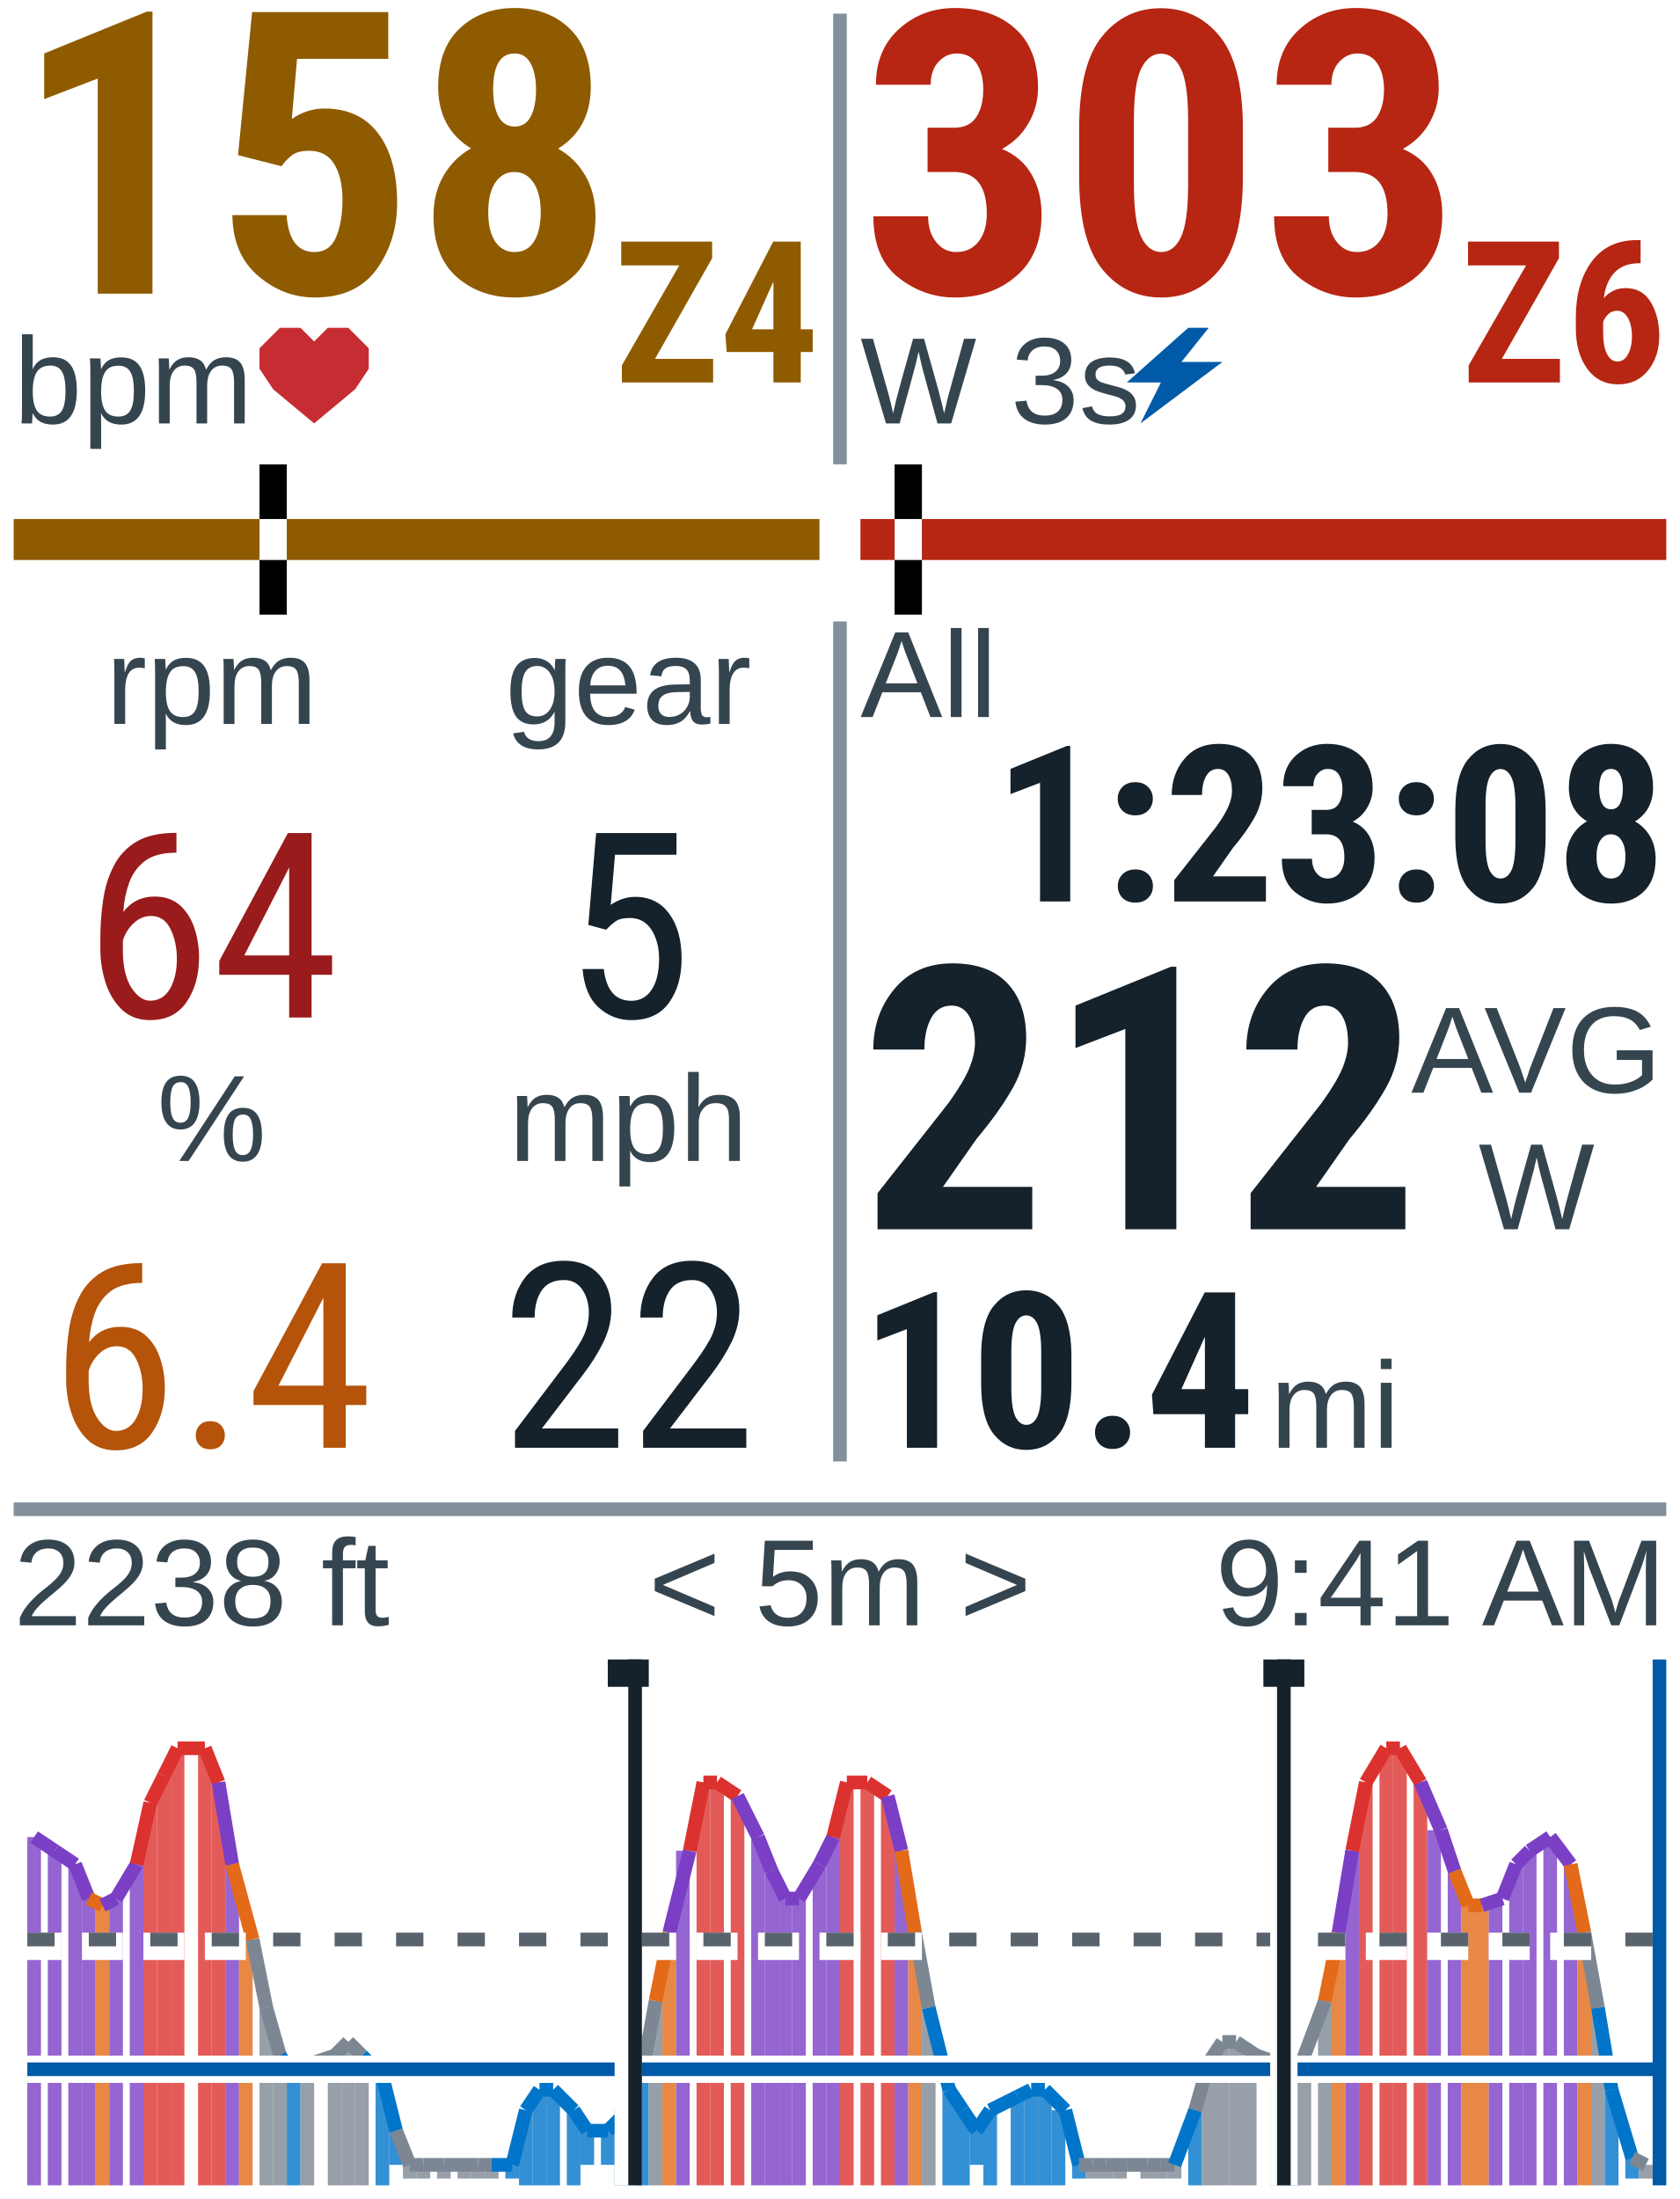
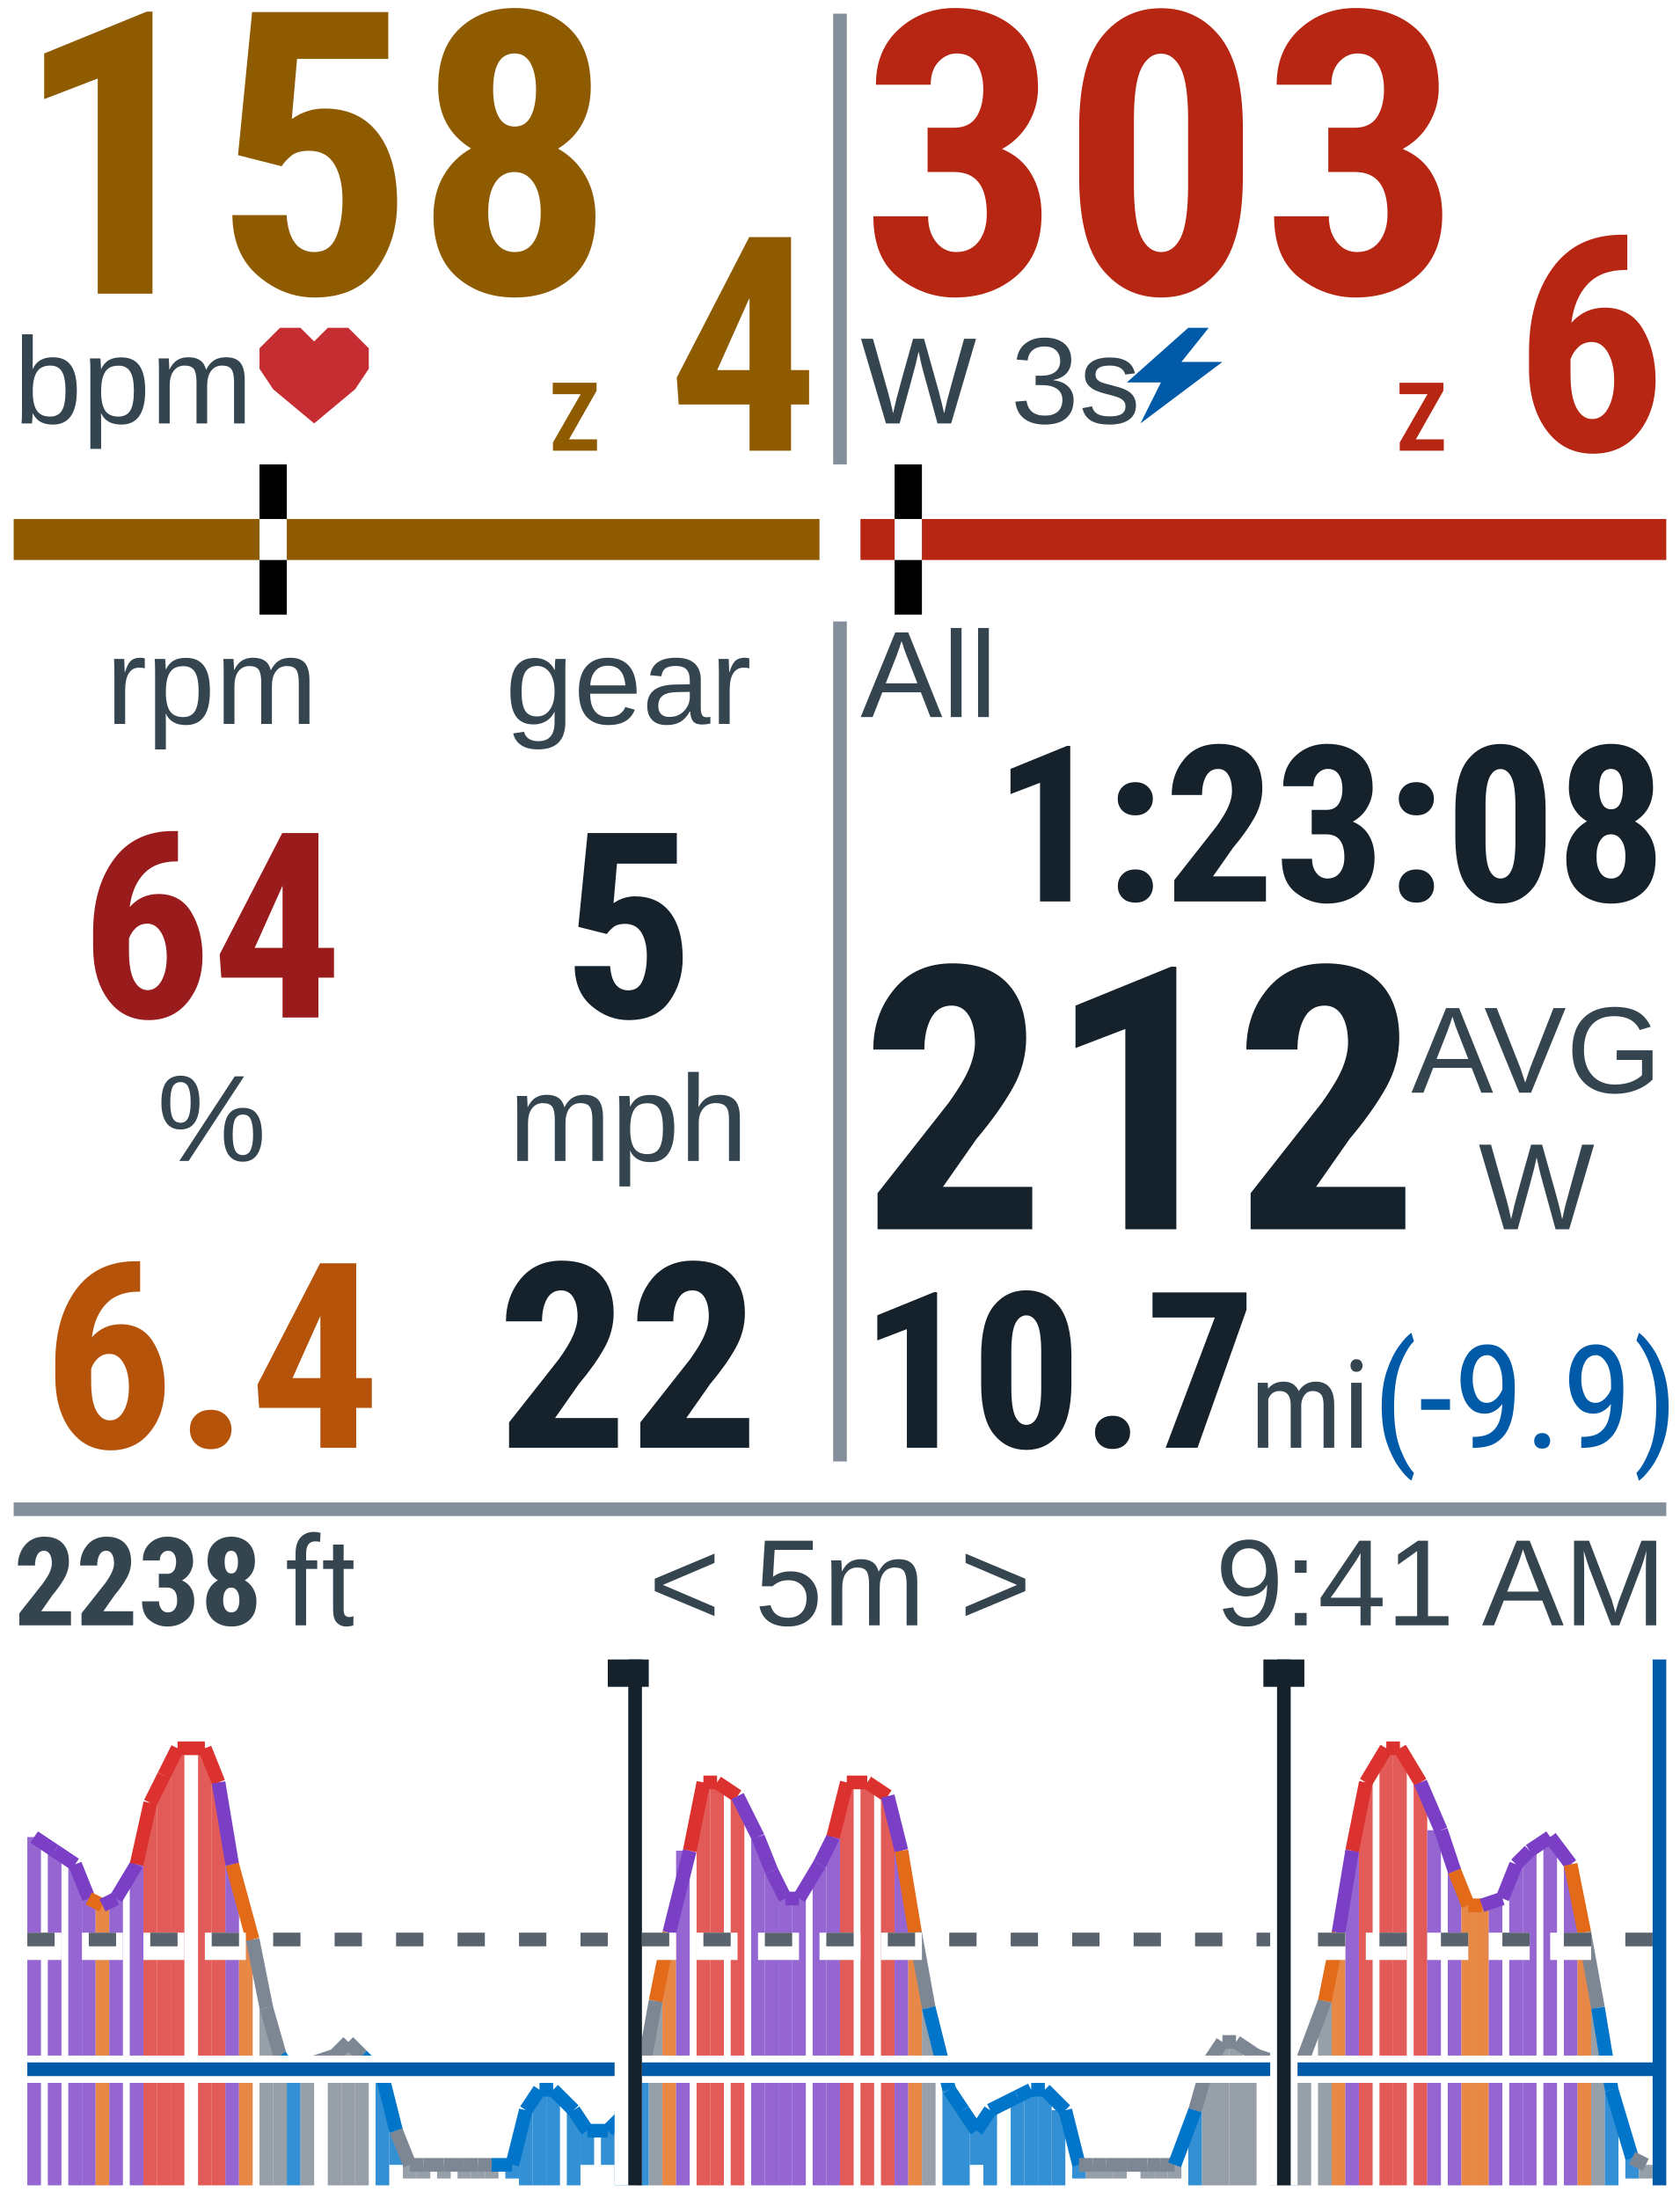
<svg xmlns="http://www.w3.org/2000/svg" width="246" height="322" viewBox="0 0 246 322" shape-rendering="geometricPrecision" text-rendering="geometricPrecision" role="img" aria-labelledby="title desc">
  <rect width="246" height="322" fill="white" />
  <rect x="122" y="2" width="2" height="66" fill="#83909B" />
  <text x="2" y="43" font-family="'Roboto Condensed', Arial, sans-serif" font-size="58" font-weight="bold" text-anchor="start" fill="#8F5B00">158</text>
  <text x="2" y="62" font-family="'DejaVu Sans Medium Condensed B', Arial, sans-serif" font-size="18" font-weight="normal" text-anchor="start" fill="#354550">bpm</text>
-   <text x="120" y="56" font-family="'Roboto Condensed', Arial, sans-serif" font-size="29" font-weight="bold" text-anchor="end" fill="#8F5B00">Z4</text>
+   <text x="120" y="66" font-family="'Roboto Condensed', Arial, sans-serif" font-size="44" font-weight="bold" text-anchor="end" fill="#8F5B00">
+     <tspan x="98" font-size="14">Z</tspan>
+     <tspan x="120" font-size="44">4</tspan>
+   </text>
  <rect x="2" y="76" width="118" height="6" fill="#8F5B00" />
  <rect x="38" y="68" width="4" height="22" fill="#000000" id="heart-zone-position" />
  <rect x="38" y="76" width="4" height="6" fill="white" id="heart-zone-position-inverse" />
  <text x="126" y="43" font-family="'Roboto Condensed', Arial, sans-serif" font-size="58" font-weight="bold" text-anchor="start" fill="#B62612" data-power-group="z6-z7" id="live-power-value">303</text>
  <text x="126" y="62" font-family="'DejaVu Sans Medium Condensed B', Arial, sans-serif" font-size="18" font-weight="normal" text-anchor="start" fill="#354550" data-metric="live-power-average-window-label" id="live-power-unit">W 3s</text>
-   <text x="244" y="56" font-family="'Roboto Condensed', Arial, sans-serif" font-size="29" font-weight="bold" text-anchor="end" fill="#B62612" data-power-group="z6-z7" id="live-power-zone">Z6</text>
+   <text x="244" y="66" font-family="'Roboto Condensed', Arial, sans-serif" font-size="44" font-weight="bold" text-anchor="end" fill="#B62612" data-power-group="z6-z7" id="live-power-zone">
+     <tspan x="222" font-size="14">Z</tspan>
+     <tspan x="244" font-size="44">6</tspan>
+   </text>
  <rect x="126" y="76" width="118" height="6" fill="#B62612" data-power-group="z6-z7" id="live-power-bar" />
  <rect x="131" y="68" width="4" height="22" fill="#000000" id="power-zone-position" />
  <rect x="131" y="76" width="4" height="6" fill="white" id="power-zone-position-inverse" />
-   <text x="31" y="149" font-family="'Roboto Condensed', Arial, sans-serif" font-size="38" font-weight="400" text-anchor="middle" fill="#991B1B" data-metric="current-cadence" data-color-rule="lt70-deep-red;gt100-deep-purple;otherwise-neutral">64</text>
+   <text x="31" y="149" font-family="'Roboto Condensed', Arial, sans-serif" font-size="38" font-weight="bold" text-anchor="middle" fill="#991B1B" data-metric="current-cadence" data-color-rule="lt70-deep-red;gt100-deep-purple;otherwise-neutral">64</text>
  <rect x="122" y="91" width="2" height="123" fill="#83909B" />
  <text x="126" y="105" font-family="'DejaVu Sans Medium Condensed B', Arial, sans-serif" font-size="18" font-weight="normal" text-anchor="start" fill="#354550" id="stats-title">All</text>
  <text x="244" y="132" font-family="'Roboto Condensed', Arial, sans-serif" font-size="32" font-weight="bold" text-anchor="end" fill="#15212B" id="stats-time">1:23:08</text>
  <text x="126" y="180" font-family="'Roboto Condensed', Arial, sans-serif" font-size="54" font-weight="bold" text-anchor="start" fill="#15212B" data-metric="current-lap-average-power" id="stats-power">212</text>
  <rect x="2" y="220" width="242" height="2" fill="#83909B" />
  <polygon points="46,50 44,48 41,48 38,51 38,54 40,57 46,62 52,57 54,54 54,51 51,48 48,48" fill="#C62D32" />
  <polygon points="174,48 165,56 170,56 167,62 179,53 173,53 177,48" fill="#005AA8" />
-   <text x="92" y="149" font-family="'Roboto Condensed', Arial, sans-serif" font-size="38" font-weight="400" text-anchor="middle" fill="#15212B" data-metric="rear-gear-index">5</text>
+   <text x="92" y="149" font-family="'Roboto Condensed', Arial, sans-serif" font-size="38" font-weight="bold" text-anchor="middle" fill="#15212B" data-metric="rear-gear-index">5</text>
  <text x="92" y="170" font-size="18" font-family="'DejaVu Sans Medium Condensed B', Arial, sans-serif" text-anchor="middle" fill="#354550" font-weight="normal">mph</text>
-   <text x="92" y="212" font-size="38" font-family="'Roboto Condensed', Arial, sans-serif" text-anchor="middle" fill="#15212B" font-weight="400" data-metric="current-speed-mph">22</text>
-   <text x="126" y="212" font-family="'Roboto Condensed', Arial, sans-serif" font-size="32" text-anchor="start" fill="#15212B" font-weight="bold" data-metric="current-lap-distance" id="stats-distance">10.4</text>
+   <text x="92" y="212" font-size="38" font-family="'Roboto Condensed', Arial, sans-serif" text-anchor="middle" fill="#15212B" font-weight="bold" data-metric="current-speed-mph">22</text>
+   <text x="126" y="212" font-family="'Roboto Condensed', Arial, sans-serif" font-size="32" text-anchor="start" fill="#15212B" font-weight="bold" data-metric="current-lap-distance" id="stats-distance">10.7</text>
  <text x="244" y="238" font-family="'DejaVu Sans Medium Condensed B', Arial, sans-serif" font-size="18" text-anchor="end" fill="#354550" data-metric="local-clock" font-weight="normal">9:41 AM</text>
-   <text x="31" y="212" font-family="'Roboto Condensed', Arial, sans-serif" font-size="38" text-anchor="middle" fill="#B45309" data-metric="current-estimated-grade" font-weight="400" data-color-rule="gt15-deep-purple;gt10-deep-red;gt5-orange;otherwise-neutral">6.4</text>
+   <text x="31" y="212" font-family="'Roboto Condensed', Arial, sans-serif" font-size="38" text-anchor="middle" fill="#B45309" data-metric="current-estimated-grade" font-weight="bold" data-color-rule="gt15-deep-purple;gt10-deep-red;gt5-orange;otherwise-neutral">6.4</text>
  <text x="123" y="238" font-family="'DejaVu Sans Medium Condensed B', Arial, sans-serif" font-size="18" text-anchor="middle" fill="#354550" data-metric="history-window" font-weight="normal" id="chart-range">&lt; 5m &gt;</text>
  <text x="225" y="160" font-family="'DejaVu Sans Medium Condensed B', Arial, sans-serif" font-size="18" text-anchor="middle" fill="#354550" font-weight="normal">AVG</text>
  <text x="225" y="180" font-family="'DejaVu Sans Medium Condensed B', Arial, sans-serif" font-size="18" text-anchor="middle" fill="#354550" font-weight="normal">W</text>
  <text x="31" y="106" font-family="'DejaVu Sans Medium Condensed B', Arial, sans-serif" font-size="18" text-anchor="middle" fill="#354550" font-weight="normal">rpm</text>
  <text x="92" y="106" font-family="'DejaVu Sans Medium Condensed B', Arial, sans-serif" font-size="18" text-anchor="middle" fill="#354550" font-weight="normal">gear</text>
  <text x="31" y="170" font-family="'DejaVu Sans Medium Condensed B', Arial, sans-serif" font-size="18" text-anchor="middle" fill="#354550" font-weight="normal">%</text>
  <rect x="4" y="269" width="2" height="51" fill="#7B3FC6" fill-opacity="0.80" data-zone="Z5" data-display-group="z5" data-watts="293.568" />
  <rect x="7" y="271" width="2" height="49" fill="#7B3FC6" fill-opacity="0.80" data-zone="Z5" data-display-group="z5" data-watts="290.336" />
  <polyline points="5,269 8,271" fill="none" stroke="#7B3FC6" stroke-width="2" stroke-opacity="1" data-zone="Z5" data-display-group="z5" />
  <rect x="10" y="273" width="2" height="47" fill="#7B3FC6" fill-opacity="0.80" data-zone="Z5" data-display-group="z5" data-watts="278.505" />
  <polyline points="8,271 11,273" fill="none" stroke="#7B3FC6" stroke-width="2" stroke-opacity="1" data-zone="Z5" data-display-group="z5" />
  <rect x="12" y="278" width="2" height="42" fill="#7B3FC6" fill-opacity="0.80" data-zone="Z5" data-display-group="z5" data-watts="265.717" />
  <polyline points="11,273 13,278" fill="none" stroke="#7B3FC6" stroke-width="2" stroke-opacity="1" data-zone="Z5" data-display-group="z5" />
  <rect x="14" y="279" width="2" height="41" fill="#E26A18" fill-opacity="0.80" data-zone="Z4" data-display-group="threshold" data-watts="259.378" />
  <polyline points="13,278 15,279" fill="none" stroke="#E26A18" stroke-width="2" stroke-opacity="1" data-zone="Z4" data-display-group="threshold" />
  <rect x="16" y="278" width="2" height="42" fill="#7B3FC6" fill-opacity="0.80" data-zone="Z5" data-display-group="z5" data-watts="263.996" />
  <polyline points="15,279 17,278" fill="none" stroke="#7B3FC6" stroke-width="2" stroke-opacity="1" data-zone="Z5" data-display-group="z5" />
  <rect x="19" y="273" width="2" height="47" fill="#7B3FC6" fill-opacity="0.80" data-zone="Z5" data-display-group="z5" data-watts="279.550" />
  <polyline points="17,278 20,273" fill="none" stroke="#7B3FC6" stroke-width="2" stroke-opacity="1" data-zone="Z5" data-display-group="z5" />
  <rect x="21" y="264" width="2" height="56" fill="#DC322F" fill-opacity="0.80" data-zone="Z6" data-display-group="z6-z7" data-watts="301.458" />
  <polyline points="20,273 22,264" fill="none" stroke="#DC322F" stroke-width="2" stroke-opacity="1" data-zone="Z6" data-display-group="z6-z7" />
  <rect x="23" y="260" width="2" height="60" fill="#DC322F" fill-opacity="0.80" data-zone="Z6" data-display-group="z6-z7" data-watts="322.154" />
  <polyline points="22,264 24,260" fill="none" stroke="#DC322F" stroke-width="2" stroke-opacity="1" data-zone="Z6" data-display-group="z6-z7" />
  <rect x="25" y="256" width="2" height="64" fill="#DC322F" fill-opacity="0.80" data-zone="Z6" data-display-group="z6-z7" data-watts="333.732" />
  <polyline points="24,260 26,256" fill="none" stroke="#DC322F" stroke-width="2" stroke-opacity="1" data-zone="Z6" data-display-group="z6-z7" />
  <rect x="29" y="256" width="2" height="64" fill="#DC322F" fill-opacity="0.80" data-zone="Z6" data-display-group="z6-z7" data-watts="330.724" />
  <polyline points="26,256 30,256" fill="none" stroke="#DC322F" stroke-width="2" stroke-opacity="1" data-zone="Z6" data-display-group="z6-z7" />
  <rect x="31" y="261" width="2" height="59" fill="#DC322F" fill-opacity="0.80" data-zone="Z6" data-display-group="z6-z7" data-watts="312.043" />
  <polyline points="30,256 32,261" fill="none" stroke="#DC322F" stroke-width="2" stroke-opacity="1" data-zone="Z6" data-display-group="z6-z7" />
  <rect x="33" y="273" width="2" height="47" fill="#7B3FC6" fill-opacity="0.80" data-zone="Z5" data-display-group="z5" data-watts="281.419" />
  <polyline points="32,261 34,273" fill="none" stroke="#7B3FC6" stroke-width="2" stroke-opacity="1" data-zone="Z5" data-display-group="z5" />
  <rect x="35" y="284" width="2" height="36" fill="#E26A18" fill-opacity="0.80" data-zone="Z4" data-display-group="threshold" data-watts="246.164" />
  <polyline points="34,273 37,284" fill="none" stroke="#E26A18" stroke-width="2" stroke-opacity="1" data-zone="Z4" data-display-group="threshold" />
  <rect x="38" y="294" width="2" height="26" fill="#7D8794" fill-opacity="0.80" data-zone="Z3" data-display-group="neutral" data-watts="214.702" />
  <polyline points="37,284 39,294" fill="none" stroke="#7D8794" stroke-width="2" stroke-opacity="1" data-zone="Z3" data-display-group="neutral" />
  <rect x="40" y="301" width="2" height="19" fill="#7D8794" fill-opacity="0.80" data-zone="Z3" data-display-group="neutral" data-watts="193.724" />
  <polyline points="39,294 41,301" fill="none" stroke="#7D8794" stroke-width="2" stroke-opacity="1" data-zone="Z3" data-display-group="neutral" />
  <rect x="42" y="304" width="2" height="16" fill="#0075C9" fill-opacity="0.80" data-zone="Z2" data-display-group="endurance" data-watts="185.957" />
  <polyline points="41,301 43,304" fill="none" stroke="#0075C9" stroke-width="2" stroke-opacity="1" data-zone="Z2" data-display-group="endurance" />
  <rect x="44" y="302" width="2" height="18" fill="#7D8794" fill-opacity="0.80" data-zone="Z3" data-display-group="neutral" data-watts="189.324" />
  <polyline points="43,304 46,302" fill="none" stroke="#7D8794" stroke-width="2" stroke-opacity="1" data-zone="Z3" data-display-group="neutral" />
  <rect x="48" y="301" width="2" height="19" fill="#7D8794" fill-opacity="0.80" data-zone="Z3" data-display-group="neutral" data-watts="197.793" />
  <polyline points="46,302 49,301" fill="none" stroke="#7D8794" stroke-width="2" stroke-opacity="1" data-zone="Z3" data-display-group="neutral" />
  <rect x="50" y="299" width="2" height="21" fill="#7D8794" fill-opacity="0.80" data-zone="Z3" data-display-group="neutral" data-watts="203.601" />
  <polyline points="49,301 51,299" fill="none" stroke="#7D8794" stroke-width="2" stroke-opacity="1" data-zone="Z3" data-display-group="neutral" />
  <rect x="52" y="301" width="2" height="19" fill="#7D8794" fill-opacity="0.80" data-zone="Z3" data-display-group="neutral" data-watts="200.087" />
  <polyline points="51,299 53,301" fill="none" stroke="#7D8794" stroke-width="2" stroke-opacity="1" data-zone="Z3" data-display-group="neutral" />
  <rect x="55" y="304" width="2" height="16" fill="#0075C9" fill-opacity="0.80" data-zone="Z2" data-display-group="endurance" data-watts="184.135" />
  <polyline points="53,301 56,304" fill="none" stroke="#0075C9" stroke-width="2" stroke-opacity="1" data-zone="Z2" data-display-group="endurance" />
  <rect x="57" y="312" width="2" height="5" fill="#0075C9" fill-opacity="0.80" data-zone="Z2" data-display-group="endurance" data-watts="157.368" />
  <polyline points="56,304 58,312" fill="none" stroke="#0075C9" stroke-width="2" stroke-opacity="1" data-zone="Z2" data-display-group="endurance" />
  <rect x="59" y="317" width="2" height="2" fill="#7D8794" fill-opacity="0.80" data-zone="Z1" data-display-group="neutral" data-watts="125.681" data-clipped="below-minimum" />
  <polyline points="58,312 60,317" fill="none" stroke="#7D8794" stroke-width="2" stroke-opacity="1" data-zone="Z1" data-display-group="neutral" />
  <rect x="61" y="317" width="2" height="2" fill="#7D8794" fill-opacity="0.80" data-zone="Z1" data-display-group="neutral" data-watts="97.270" data-clipped="below-minimum" />
  <polyline points="60,317 62,317" fill="none" stroke="#7D8794" stroke-width="2" stroke-opacity="1" data-zone="Z1" data-display-group="neutral" />
  <rect x="64" y="317" width="2" height="2" fill="#7D8794" fill-opacity="0.80" data-zone="Z1" data-display-group="neutral" data-watts="79.834" data-clipped="below-minimum" />
  <polyline points="62,317 65,317" fill="none" stroke="#7D8794" stroke-width="2" stroke-opacity="1" data-zone="Z1" data-display-group="neutral" />
  <rect x="67" y="317" width="2" height="2" fill="#7D8794" fill-opacity="0.80" data-zone="Z1" data-display-group="neutral" data-watts="77.948" data-clipped="below-minimum" />
  <polyline points="65,317 68,317" fill="none" stroke="#7D8794" stroke-width="2" stroke-opacity="1" data-zone="Z1" data-display-group="neutral" />
  <rect x="69" y="317" width="2" height="2" fill="#7D8794" fill-opacity="0.80" data-zone="Z1" data-display-group="neutral" data-watts="91.498" data-clipped="below-minimum" />
  <polyline points="68,317 70,317" fill="none" stroke="#7D8794" stroke-width="2" stroke-opacity="1" data-zone="Z1" data-display-group="neutral" />
  <rect x="71" y="317" width="2" height="2" fill="#7D8794" fill-opacity="0.80" data-zone="Z1" data-display-group="neutral" data-watts="115.741" data-clipped="below-minimum" />
  <polyline points="70,317 72,317" fill="none" stroke="#7D8794" stroke-width="2" stroke-opacity="1" data-zone="Z1" data-display-group="neutral" />
  <rect x="74" y="317" width="2" height="2" fill="#0075C9" fill-opacity="0.80" data-zone="Z2" data-display-group="endurance" data-watts="142.963" />
  <polyline points="72,317 75,317" fill="none" stroke="#0075C9" stroke-width="2" stroke-opacity="1" data-zone="Z2" data-display-group="endurance" />
  <rect x="76" y="309" width="2" height="11" fill="#0075C9" fill-opacity="0.80" data-zone="Z2" data-display-group="endurance" data-watts="165.156" />
  <polyline points="75,317 77,309" fill="none" stroke="#0075C9" stroke-width="2" stroke-opacity="1" data-zone="Z2" data-display-group="endurance" />
  <rect x="78" y="306" width="2" height="14" fill="#0075C9" fill-opacity="0.80" data-zone="Z2" data-display-group="endurance" data-watts="176.773" />
  <polyline points="77,309 79,306" fill="none" stroke="#0075C9" stroke-width="2" stroke-opacity="1" data-zone="Z2" data-display-group="endurance" />
  <rect x="80" y="306" width="2" height="14" fill="#0075C9" fill-opacity="0.80" data-zone="Z2" data-display-group="endurance" data-watts="176.617" />
  <polyline points="79,306 81,306" fill="none" stroke="#0075C9" stroke-width="2" stroke-opacity="1" data-zone="Z2" data-display-group="endurance" />
  <rect x="83" y="309" width="2" height="11" fill="#0075C9" fill-opacity="0.80" data-zone="Z2" data-display-group="endurance" data-watts="168.185" />
  <polyline points="81,306 84,309" fill="none" stroke="#0075C9" stroke-width="2" stroke-opacity="1" data-zone="Z2" data-display-group="endurance" />
  <rect x="85" y="312" width="2" height="5" fill="#0075C9" fill-opacity="0.80" data-zone="Z2" data-display-group="endurance" data-watts="158.361" />
  <polyline points="84,309 86,312" fill="none" stroke="#0075C9" stroke-width="2" stroke-opacity="1" data-zone="Z2" data-display-group="endurance" />
  <rect x="88" y="312" width="2" height="5" fill="#0075C9" fill-opacity="0.80" data-zone="Z2" data-display-group="endurance" data-watts="154.912" />
  <polyline points="86,312 89,312" fill="none" stroke="#0075C9" stroke-width="2" stroke-opacity="1" data-zone="Z2" data-display-group="endurance" />
  <rect x="90" y="309" width="2" height="11" fill="#0075C9" fill-opacity="0.80" data-zone="Z2" data-display-group="endurance" data-watts="163.670" />
  <polyline points="89,312 92,309" fill="none" stroke="#0075C9" stroke-width="2" stroke-opacity="1" data-zone="Z2" data-display-group="endurance" />
  <rect x="93" y="304" width="2" height="16" fill="#0075C9" fill-opacity="0.80" data-zone="Z2" data-display-group="endurance" data-watts="186.377" />
  <rect x="95" y="293" width="2" height="27" fill="#7D8794" fill-opacity="0.80" data-zone="Z3" data-display-group="neutral" data-watts="219.958" />
  <polyline points="94,304 96,293" fill="none" stroke="#7D8794" stroke-width="2" stroke-opacity="1" data-zone="Z3" data-display-group="neutral" />
  <rect x="97" y="283" width="2" height="37" fill="#E26A18" fill-opacity="0.80" data-zone="Z4" data-display-group="threshold" data-watts="257.473" />
  <polyline points="96,293 98,283" fill="none" stroke="#E26A18" stroke-width="2" stroke-opacity="1" data-zone="Z4" data-display-group="threshold" />
  <rect x="99" y="271" width="2" height="49" fill="#7B3FC6" fill-opacity="0.80" data-zone="Z5" data-display-group="z5" data-watts="290.426" />
  <polyline points="98,283 101,271" fill="none" stroke="#7B3FC6" stroke-width="2" stroke-opacity="1" data-zone="Z5" data-display-group="z5" />
  <rect x="102" y="261" width="2" height="59" fill="#DC322F" fill-opacity="0.80" data-zone="Z6" data-display-group="z6-z7" data-watts="311.613" />
  <polyline points="101,271 103,261" fill="none" stroke="#DC322F" stroke-width="2" stroke-opacity="1" data-zone="Z6" data-display-group="z6-z7" />
  <rect x="104" y="261" width="2" height="59" fill="#DC322F" fill-opacity="0.80" data-zone="Z6" data-display-group="z6-z7" data-watts="317.535" />
  <polyline points="103,261 105,261" fill="none" stroke="#DC322F" stroke-width="2" stroke-opacity="1" data-zone="Z6" data-display-group="z6-z7" />
  <rect x="107" y="263" width="2" height="57" fill="#DC322F" fill-opacity="0.80" data-zone="Z6" data-display-group="z6-z7" data-watts="309.522" />
  <polyline points="105,261 108,263" fill="none" stroke="#DC322F" stroke-width="2" stroke-opacity="1" data-zone="Z6" data-display-group="z6-z7" />
  <rect x="110" y="269" width="2" height="51" fill="#7B3FC6" fill-opacity="0.80" data-zone="Z5" data-display-group="z5" data-watts="293.184" />
  <polyline points="108,263 111,269" fill="none" stroke="#7B3FC6" stroke-width="2" stroke-opacity="1" data-zone="Z5" data-display-group="z5" />
  <rect x="112" y="274" width="2" height="46" fill="#7B3FC6" fill-opacity="0.80" data-zone="Z5" data-display-group="z5" data-watts="276.382" />
  <polyline points="111,269 113,274" fill="none" stroke="#7B3FC6" stroke-width="2" stroke-opacity="1" data-zone="Z5" data-display-group="z5" />
  <rect x="114" y="278" width="2" height="42" fill="#7B3FC6" fill-opacity="0.80" data-zone="Z5" data-display-group="z5" data-watts="266.426" />
  <polyline points="113,274 115,278" fill="none" stroke="#7B3FC6" stroke-width="2" stroke-opacity="1" data-zone="Z5" data-display-group="z5" />
  <rect x="116" y="278" width="2" height="42" fill="#7B3FC6" fill-opacity="0.80" data-zone="Z5" data-display-group="z5" data-watts="267.490" />
  <polyline points="115,278 117,278" fill="none" stroke="#7B3FC6" stroke-width="2" stroke-opacity="1" data-zone="Z5" data-display-group="z5" />
  <rect x="119" y="273" width="2" height="47" fill="#7B3FC6" fill-opacity="0.80" data-zone="Z5" data-display-group="z5" data-watts="279.130" />
  <polyline points="117,278 120,273" fill="none" stroke="#7B3FC6" stroke-width="2" stroke-opacity="1" data-zone="Z5" data-display-group="z5" />
  <rect x="121" y="269" width="2" height="51" fill="#7B3FC6" fill-opacity="0.80" data-zone="Z5" data-display-group="z5" data-watts="296.449" />
  <polyline points="120,273 122,269" fill="none" stroke="#7B3FC6" stroke-width="2" stroke-opacity="1" data-zone="Z5" data-display-group="z5" />
  <rect x="123" y="261" width="2" height="59" fill="#DC322F" fill-opacity="0.80" data-zone="Z6" data-display-group="z6-z7" data-watts="311.820" />
  <polyline points="122,269 124,261" fill="none" stroke="#DC322F" stroke-width="2" stroke-opacity="1" data-zone="Z6" data-display-group="z6-z7" />
  <rect x="126" y="261" width="2" height="59" fill="#DC322F" fill-opacity="0.80" data-zone="Z6" data-display-group="z6-z7" data-watts="317.598" />
  <polyline points="124,261 127,261" fill="none" stroke="#DC322F" stroke-width="2" stroke-opacity="1" data-zone="Z6" data-display-group="z6-z7" />
  <rect x="129" y="263" width="2" height="57" fill="#DC322F" fill-opacity="0.80" data-zone="Z6" data-display-group="z6-z7" data-watts="308.838" />
  <polyline points="127,261 130,263" fill="none" stroke="#DC322F" stroke-width="2" stroke-opacity="1" data-zone="Z6" data-display-group="z6-z7" />
  <rect x="131" y="271" width="2" height="49" fill="#7B3FC6" fill-opacity="0.80" data-zone="Z5" data-display-group="z5" data-watts="285.104" />
  <polyline points="130,263 132,271" fill="none" stroke="#7B3FC6" stroke-width="2" stroke-opacity="1" data-zone="Z5" data-display-group="z5" />
  <rect x="133" y="283" width="2" height="37" fill="#E26A18" fill-opacity="0.80" data-zone="Z4" data-display-group="threshold" data-watts="250.703" />
  <polyline points="132,271 134,283" fill="none" stroke="#E26A18" stroke-width="2" stroke-opacity="1" data-zone="Z4" data-display-group="threshold" />
  <rect x="135" y="294" width="2" height="26" fill="#7D8794" fill-opacity="0.80" data-zone="Z3" data-display-group="neutral" data-watts="213.280" />
  <polyline points="134,283 136,294" fill="none" stroke="#7D8794" stroke-width="2" stroke-opacity="1" data-zone="Z3" data-display-group="neutral" />
  <rect x="138" y="306" width="2" height="14" fill="#0075C9" fill-opacity="0.80" data-zone="Z2" data-display-group="endurance" data-watts="181.259" />
  <polyline points="136,294 139,306" fill="none" stroke="#0075C9" stroke-width="2" stroke-opacity="1" data-zone="Z2" data-display-group="endurance" />
  <rect x="140" y="309" width="2" height="11" fill="#0075C9" fill-opacity="0.80" data-zone="Z2" data-display-group="endurance" data-watts="161.012" />
  <polyline points="139,306 141,309" fill="none" stroke="#0075C9" stroke-width="2" stroke-opacity="1" data-zone="Z2" data-display-group="endurance" />
  <rect x="142" y="312" width="2" height="5" fill="#0075C9" fill-opacity="0.80" data-zone="Z2" data-display-group="endurance" data-watts="154.757" />
  <polyline points="141,309 143,312" fill="none" stroke="#0075C9" stroke-width="2" stroke-opacity="1" data-zone="Z2" data-display-group="endurance" />
  <rect x="144" y="309" width="2" height="11" fill="#0075C9" fill-opacity="0.80" data-zone="Z2" data-display-group="endurance" data-watts="159.900" />
  <polyline points="143,312 145,309" fill="none" stroke="#0075C9" stroke-width="2" stroke-opacity="1" data-zone="Z2" data-display-group="endurance" />
  <rect x="148" y="307" width="2" height="13" fill="#0075C9" fill-opacity="0.80" data-zone="Z2" data-display-group="endurance" data-watts="170.063" />
  <polyline points="145,309 149,307" fill="none" stroke="#0075C9" stroke-width="2" stroke-opacity="1" data-zone="Z2" data-display-group="endurance" />
  <rect x="150" y="306" width="2" height="14" fill="#0075C9" fill-opacity="0.80" data-zone="Z2" data-display-group="endurance" data-watts="177.424" />
  <polyline points="149,307 151,306" fill="none" stroke="#0075C9" stroke-width="2" stroke-opacity="1" data-zone="Z2" data-display-group="endurance" />
  <rect x="152" y="306" width="2" height="14" fill="#0075C9" fill-opacity="0.80" data-zone="Z2" data-display-group="endurance" data-watts="175.558" />
  <polyline points="151,306 153,306" fill="none" stroke="#0075C9" stroke-width="2" stroke-opacity="1" data-zone="Z2" data-display-group="endurance" />
  <rect x="154" y="309" width="2" height="11" fill="#0075C9" fill-opacity="0.80" data-zone="Z2" data-display-group="endurance" data-watts="161.774" />
  <polyline points="153,306 156,309" fill="none" stroke="#0075C9" stroke-width="2" stroke-opacity="1" data-zone="Z2" data-display-group="endurance" />
  <rect x="157" y="317" width="2" height="2" fill="#0075C9" fill-opacity="0.80" data-zone="Z2" data-display-group="endurance" data-watts="138.142" />
  <polyline points="156,309 158,317" fill="none" stroke="#0075C9" stroke-width="2" stroke-opacity="1" data-zone="Z2" data-display-group="endurance" />
  <rect x="159" y="317" width="2" height="2" fill="#7D8794" fill-opacity="0.80" data-zone="Z1" data-display-group="neutral" data-watts="110.836" data-clipped="below-minimum" />
  <polyline points="158,317 160,317" fill="none" stroke="#7D8794" stroke-width="2" stroke-opacity="1" data-zone="Z1" data-display-group="neutral" />
  <rect x="161" y="317" width="2" height="2" fill="#7D8794" fill-opacity="0.80" data-zone="Z1" data-display-group="neutral" data-watts="88.027" data-clipped="below-minimum" />
  <polyline points="160,317 162,317" fill="none" stroke="#7D8794" stroke-width="2" stroke-opacity="1" data-zone="Z1" data-display-group="neutral" />
  <rect x="163" y="317" width="2" height="2" fill="#7D8794" fill-opacity="0.80" data-zone="Z1" data-display-group="neutral" data-watts="77.069" data-clipped="below-minimum" />
  <polyline points="162,317 165,317" fill="none" stroke="#7D8794" stroke-width="2" stroke-opacity="1" data-zone="Z1" data-display-group="neutral" />
  <rect x="167" y="317" width="2" height="2" fill="#7D8794" fill-opacity="0.80" data-zone="Z1" data-display-group="neutral" data-watts="81.938" data-clipped="below-minimum" />
  <polyline points="165,317 168,317" fill="none" stroke="#7D8794" stroke-width="2" stroke-opacity="1" data-zone="Z1" data-display-group="neutral" />
  <rect x="169" y="317" width="2" height="2" fill="#7D8794" fill-opacity="0.80" data-zone="Z1" data-display-group="neutral" data-watts="101.845" data-clipped="below-minimum" />
  <polyline points="168,317 170,317" fill="none" stroke="#7D8794" stroke-width="2" stroke-opacity="1" data-zone="Z1" data-display-group="neutral" />
  <rect x="171" y="317" width="2" height="2" fill="#7D8794" fill-opacity="0.80" data-zone="Z1" data-display-group="neutral" data-watts="131.484" data-clipped="below-minimum" />
  <polyline points="170,317 172,317" fill="none" stroke="#7D8794" stroke-width="2" stroke-opacity="1" data-zone="Z1" data-display-group="neutral" />
  <rect x="174" y="309" width="2" height="11" fill="#0075C9" fill-opacity="0.80" data-zone="Z2" data-display-group="endurance" data-watts="162.850" />
  <polyline points="172,317 175,309" fill="none" stroke="#0075C9" stroke-width="2" stroke-opacity="1" data-zone="Z2" data-display-group="endurance" />
  <rect x="176" y="302" width="2" height="18" fill="#7D8794" fill-opacity="0.80" data-zone="Z3" data-display-group="neutral" data-watts="187.973" />
  <polyline points="175,309 177,302" fill="none" stroke="#7D8794" stroke-width="2" stroke-opacity="1" data-zone="Z3" data-display-group="neutral" />
  <rect x="178" y="299" width="2" height="21" fill="#7D8794" fill-opacity="0.80" data-zone="Z3" data-display-group="neutral" data-watts="201.628" />
  <polyline points="177,302 179,299" fill="none" stroke="#7D8794" stroke-width="2" stroke-opacity="1" data-zone="Z3" data-display-group="neutral" />
  <rect x="180" y="299" width="2" height="21" fill="#7D8794" fill-opacity="0.80" data-zone="Z3" data-display-group="neutral" data-watts="203.074" />
  <polyline points="179,299 181,299" fill="none" stroke="#7D8794" stroke-width="2" stroke-opacity="1" data-zone="Z3" data-display-group="neutral" />
  <rect x="182" y="301" width="2" height="19" fill="#7D8794" fill-opacity="0.80" data-zone="Z3" data-display-group="neutral" data-watts="196.212" />
  <polyline points="181,299 184,301" fill="none" stroke="#7D8794" stroke-width="2" stroke-opacity="1" data-zone="Z3" data-display-group="neutral" />
  <rect x="186" y="302" width="2" height="18" fill="#7D8794" fill-opacity="0.80" data-zone="Z3" data-display-group="neutral" data-watts="188.110" />
  <polyline points="184,301 187,302" fill="none" stroke="#7D8794" stroke-width="2" stroke-opacity="1" data-zone="Z3" data-display-group="neutral" />
  <rect x="188" y="304" width="2" height="16" fill="#0075C9" fill-opacity="0.80" data-zone="Z2" data-display-group="endurance" data-watts="186.422" />
  <rect x="190" y="301" width="2" height="19" fill="#7D8794" fill-opacity="0.80" data-zone="Z3" data-display-group="neutral" data-watts="196.590" />
  <polyline points="189,304 191,301" fill="none" stroke="#7D8794" stroke-width="2" stroke-opacity="1" data-zone="Z3" data-display-group="neutral" />
  <rect x="193" y="293" width="2" height="27" fill="#7D8794" fill-opacity="0.80" data-zone="Z3" data-display-group="neutral" data-watts="219.827" />
  <polyline points="191,301 194,293" fill="none" stroke="#7D8794" stroke-width="2" stroke-opacity="1" data-zone="Z3" data-display-group="neutral" />
  <rect x="195" y="283" width="2" height="37" fill="#E26A18" fill-opacity="0.80" data-zone="Z4" data-display-group="threshold" data-watts="252.570" />
  <polyline points="194,293 196,283" fill="none" stroke="#E26A18" stroke-width="2" stroke-opacity="1" data-zone="Z4" data-display-group="threshold" />
  <rect x="197" y="271" width="2" height="49" fill="#7B3FC6" fill-opacity="0.80" data-zone="Z5" data-display-group="z5" data-watts="287.614" />
  <polyline points="196,283 198,271" fill="none" stroke="#7B3FC6" stroke-width="2" stroke-opacity="1" data-zone="Z5" data-display-group="z5" />
  <rect x="199" y="261" width="2" height="59" fill="#DC322F" fill-opacity="0.80" data-zone="Z6" data-display-group="z6-z7" data-watts="316.522" />
  <polyline points="198,271 200,261" fill="none" stroke="#DC322F" stroke-width="2" stroke-opacity="1" data-zone="Z6" data-display-group="z6-z7" />
  <rect x="202" y="256" width="2" height="64" fill="#DC322F" fill-opacity="0.80" data-zone="Z6" data-display-group="z6-z7" data-watts="332.480" />
  <polyline points="200,261 203,256" fill="none" stroke="#DC322F" stroke-width="2" stroke-opacity="1" data-zone="Z6" data-display-group="z6-z7" />
  <rect x="204" y="256" width="2" height="64" fill="#DC322F" fill-opacity="0.80" data-zone="Z6" data-display-group="z6-z7" data-watts="332.594" />
  <polyline points="203,256 205,256" fill="none" stroke="#DC322F" stroke-width="2" stroke-opacity="1" data-zone="Z6" data-display-group="z6-z7" />
  <rect x="207" y="261" width="2" height="59" fill="#DC322F" fill-opacity="0.80" data-zone="Z6" data-display-group="z6-z7" data-watts="318.834" />
  <polyline points="205,256 208,261" fill="none" stroke="#DC322F" stroke-width="2" stroke-opacity="1" data-zone="Z6" data-display-group="z6-z7" />
  <rect x="209" y="268" width="2" height="52" fill="#7B3FC6" fill-opacity="0.80" data-zone="Z5" data-display-group="z5" data-watts="297.297" />
  <polyline points="208,261 211,268" fill="none" stroke="#7B3FC6" stroke-width="2" stroke-opacity="1" data-zone="Z5" data-display-group="z5" />
  <rect x="212" y="274" width="2" height="46" fill="#7B3FC6" fill-opacity="0.80" data-zone="Z5" data-display-group="z5" data-watts="276.042" />
  <polyline points="211,268 213,274" fill="none" stroke="#7B3FC6" stroke-width="2" stroke-opacity="1" data-zone="Z5" data-display-group="z5" />
  <rect x="214" y="279" width="2" height="41" fill="#E26A18" fill-opacity="0.80" data-zone="Z4" data-display-group="threshold" data-watts="262.268" />
  <polyline points="213,274 215,279" fill="none" stroke="#E26A18" stroke-width="2" stroke-opacity="1" data-zone="Z4" data-display-group="threshold" />
  <rect x="216" y="279" width="2" height="41" fill="#E26A18" fill-opacity="0.80" data-zone="Z4" data-display-group="threshold" data-watts="259.796" />
  <polyline points="215,279 217,279" fill="none" stroke="#E26A18" stroke-width="2" stroke-opacity="1" data-zone="Z4" data-display-group="threshold" />
  <rect x="218" y="278" width="2" height="42" fill="#7B3FC6" fill-opacity="0.80" data-zone="Z5" data-display-group="z5" data-watts="267.767" />
  <polyline points="217,279 220,278" fill="none" stroke="#7B3FC6" stroke-width="2" stroke-opacity="1" data-zone="Z5" data-display-group="z5" />
  <rect x="221" y="273" width="2" height="47" fill="#7B3FC6" fill-opacity="0.80" data-zone="Z5" data-display-group="z5" data-watts="280.980" />
  <polyline points="220,278 222,273" fill="none" stroke="#7B3FC6" stroke-width="2" stroke-opacity="1" data-zone="Z5" data-display-group="z5" />
  <rect x="223" y="271" width="2" height="49" fill="#7B3FC6" fill-opacity="0.80" data-zone="Z5" data-display-group="z5" data-watts="291.769" />
  <polyline points="222,273 224,271" fill="none" stroke="#7B3FC6" stroke-width="2" stroke-opacity="1" data-zone="Z5" data-display-group="z5" />
  <rect x="226" y="269" width="2" height="51" fill="#7B3FC6" fill-opacity="0.80" data-zone="Z5" data-display-group="z5" data-watts="292.761" />
  <polyline points="224,271 227,269" fill="none" stroke="#7B3FC6" stroke-width="2" stroke-opacity="1" data-zone="Z5" data-display-group="z5" />
  <rect x="229" y="273" width="2" height="47" fill="#7B3FC6" fill-opacity="0.80" data-zone="Z5" data-display-group="z5" data-watts="279.537" />
  <polyline points="227,269 230,273" fill="none" stroke="#7B3FC6" stroke-width="2" stroke-opacity="1" data-zone="Z5" data-display-group="z5" />
  <rect x="231" y="283" width="2" height="37" fill="#E26A18" fill-opacity="0.80" data-zone="Z4" data-display-group="threshold" data-watts="252.277" />
  <polyline points="230,273 232,283" fill="none" stroke="#E26A18" stroke-width="2" stroke-opacity="1" data-zone="Z4" data-display-group="threshold" />
  <rect x="233" y="294" width="2" height="26" fill="#7D8794" fill-opacity="0.80" data-zone="Z3" data-display-group="neutral" data-watts="215.812" />
  <polyline points="232,283 234,294" fill="none" stroke="#7D8794" stroke-width="2" stroke-opacity="1" data-zone="Z3" data-display-group="neutral" />
  <rect x="235" y="306" width="2" height="14" fill="#0075C9" fill-opacity="0.80" data-zone="Z2" data-display-group="endurance" data-watts="178.048" />
  <polyline points="234,294 236,306" fill="none" stroke="#0075C9" stroke-width="2" stroke-opacity="1" data-zone="Z2" data-display-group="endurance" />
  <rect x="238" y="316" width="2" height="3" fill="#0075C9" fill-opacity="0.80" data-zone="Z2" data-display-group="endurance" data-watts="147.327" />
  <polyline points="236,306 239,316" fill="none" stroke="#0075C9" stroke-width="2" stroke-opacity="1" data-zone="Z2" data-display-group="endurance" />
  <rect x="240" y="317" width="2" height="2" fill="#7D8794" fill-opacity="0.80" data-zone="Z1" data-display-group="neutral" data-watts="129.634" data-clipped="below-minimum" />
  <polyline points="239,316 241,317" fill="none" stroke="#7D8794" stroke-width="2" stroke-opacity="1" data-zone="Z1" data-display-group="neutral" />
  <rect x="3" y="283" width="6" height="4" fill="white" />
  <rect x="4" y="283" width="4" height="2" fill="#59636E" />
  <rect x="12" y="283" width="6" height="4" fill="white" />
  <rect x="13" y="283" width="4" height="2" fill="#59636E" />
  <rect x="21" y="283" width="6" height="4" fill="white" />
  <rect x="22" y="283" width="4" height="2" fill="#59636E" />
  <rect x="30" y="283" width="6" height="4" fill="white" />
  <rect x="31" y="283" width="4" height="2" fill="#59636E" />
  <rect x="39" y="283" width="6" height="4" fill="white" />
  <rect x="40" y="283" width="4" height="2" fill="#59636E" />
  <rect x="48" y="283" width="6" height="4" fill="white" />
  <rect x="49" y="283" width="4" height="2" fill="#59636E" />
  <rect x="57" y="283" width="6" height="4" fill="white" />
  <rect x="58" y="283" width="4" height="2" fill="#59636E" />
  <rect x="66" y="283" width="6" height="4" fill="white" />
  <rect x="67" y="283" width="4" height="2" fill="#59636E" />
  <rect x="75" y="283" width="6" height="4" fill="white" />
  <rect x="76" y="283" width="4" height="2" fill="#59636E" />
  <rect x="84" y="283" width="6" height="4" fill="white" />
  <rect x="85" y="283" width="4" height="2" fill="#59636E" />
  <rect x="93" y="283" width="6" height="4" fill="white" />
  <rect x="94" y="283" width="4" height="2" fill="#59636E" />
  <rect x="102" y="283" width="6" height="4" fill="white" />
  <rect x="103" y="283" width="4" height="2" fill="#59636E" />
  <rect x="111" y="283" width="6" height="4" fill="white" />
  <rect x="112" y="283" width="4" height="2" fill="#59636E" />
  <rect x="120" y="283" width="6" height="4" fill="white" />
  <rect x="121" y="283" width="4" height="2" fill="#59636E" />
  <rect x="129" y="283" width="6" height="4" fill="white" />
  <rect x="130" y="283" width="4" height="2" fill="#59636E" />
  <rect x="138" y="283" width="6" height="4" fill="white" />
  <rect x="139" y="283" width="4" height="2" fill="#59636E" />
  <rect x="147" y="283" width="6" height="4" fill="white" />
  <rect x="148" y="283" width="4" height="2" fill="#59636E" />
  <rect x="156" y="283" width="6" height="4" fill="white" />
  <rect x="157" y="283" width="4" height="2" fill="#59636E" />
  <rect x="165" y="283" width="6" height="4" fill="white" />
  <rect x="166" y="283" width="4" height="2" fill="#59636E" />
  <rect x="174" y="283" width="6" height="4" fill="white" />
  <rect x="175" y="283" width="4" height="2" fill="#59636E" />
  <rect x="182" y="283" width="6" height="4" fill="white" />
  <rect x="184" y="283" width="4" height="2" fill="#59636E" />
  <rect x="191" y="283" width="6" height="4" fill="white" />
  <rect x="193" y="283" width="4" height="2" fill="#59636E" />
  <rect x="200" y="283" width="6" height="4" fill="white" />
  <rect x="202" y="283" width="4" height="2" fill="#59636E" />
  <rect x="209" y="283" width="6" height="4" fill="white" />
  <rect x="211" y="283" width="4" height="2" fill="#59636E" />
  <rect x="218" y="283" width="6" height="4" fill="white" />
  <rect x="220" y="283" width="4" height="2" fill="#59636E" />
  <rect x="227" y="283" width="6" height="4" fill="white" />
  <rect x="229" y="283" width="4" height="2" fill="#59636E" />
  <rect x="236" y="283" width="6" height="4" fill="white" />
  <rect x="238" y="283" width="4" height="2" fill="#59636E" />
  <rect x="4" y="301" width="239" height="4" fill="white" />
  <rect x="4" y="302" width="239" height="2" fill="#005AA8" role="img" aria-label="Z2 upper limit, 75% FTP" />
  <rect x="90" y="243" width="4" height="77" fill="white" />
  <rect x="92" y="243" width="2" height="77" fill="#15212B" />
  <rect x="89" y="243" width="6" height="4" fill="#15212B" />
  <rect x="186" y="243" width="4" height="77" fill="white" />
  <rect x="187" y="243" width="2" height="77" fill="#15212B" />
  <rect x="185" y="243" width="6" height="4" fill="#15212B" />
  <rect x="242" y="243" width="2" height="77" fill="#005AA8" />
-   <text x="186" y="212" font-family="'DejaVu Sans Medium Condensed B', Arial, sans-serif" font-size="18" fill="#354550">mi</text>
-   <text x="2" y="238" font-family="'DejaVu Sans Medium Condensed B', Arial, sans-serif" font-size="18" fill="#354550" data-metric="total-ascent-feet">2238 ft</text>
+   <text x="183" y="212" font-family="'Roboto Condensed', Arial, sans-serif" font-size="18" fill="#354550" font-weight="normal">mi</text>
+   <text x="2" y="238" font-family="'Roboto Condensed', Arial, sans-serif" font-size="18" fill="#354550" data-metric="total-ascent-feet" font-weight="bold">2238<tspan dx="3" font-weight="normal">ft</tspan>
+   </text>
+   <text x="201" y="212" font-family="'Roboto Condensed', Arial, sans-serif" font-size="21" font-weight="normal" fill="#005AA8" data-metric="navigation-remaining-miles">(-9.9)</text>
</svg>
